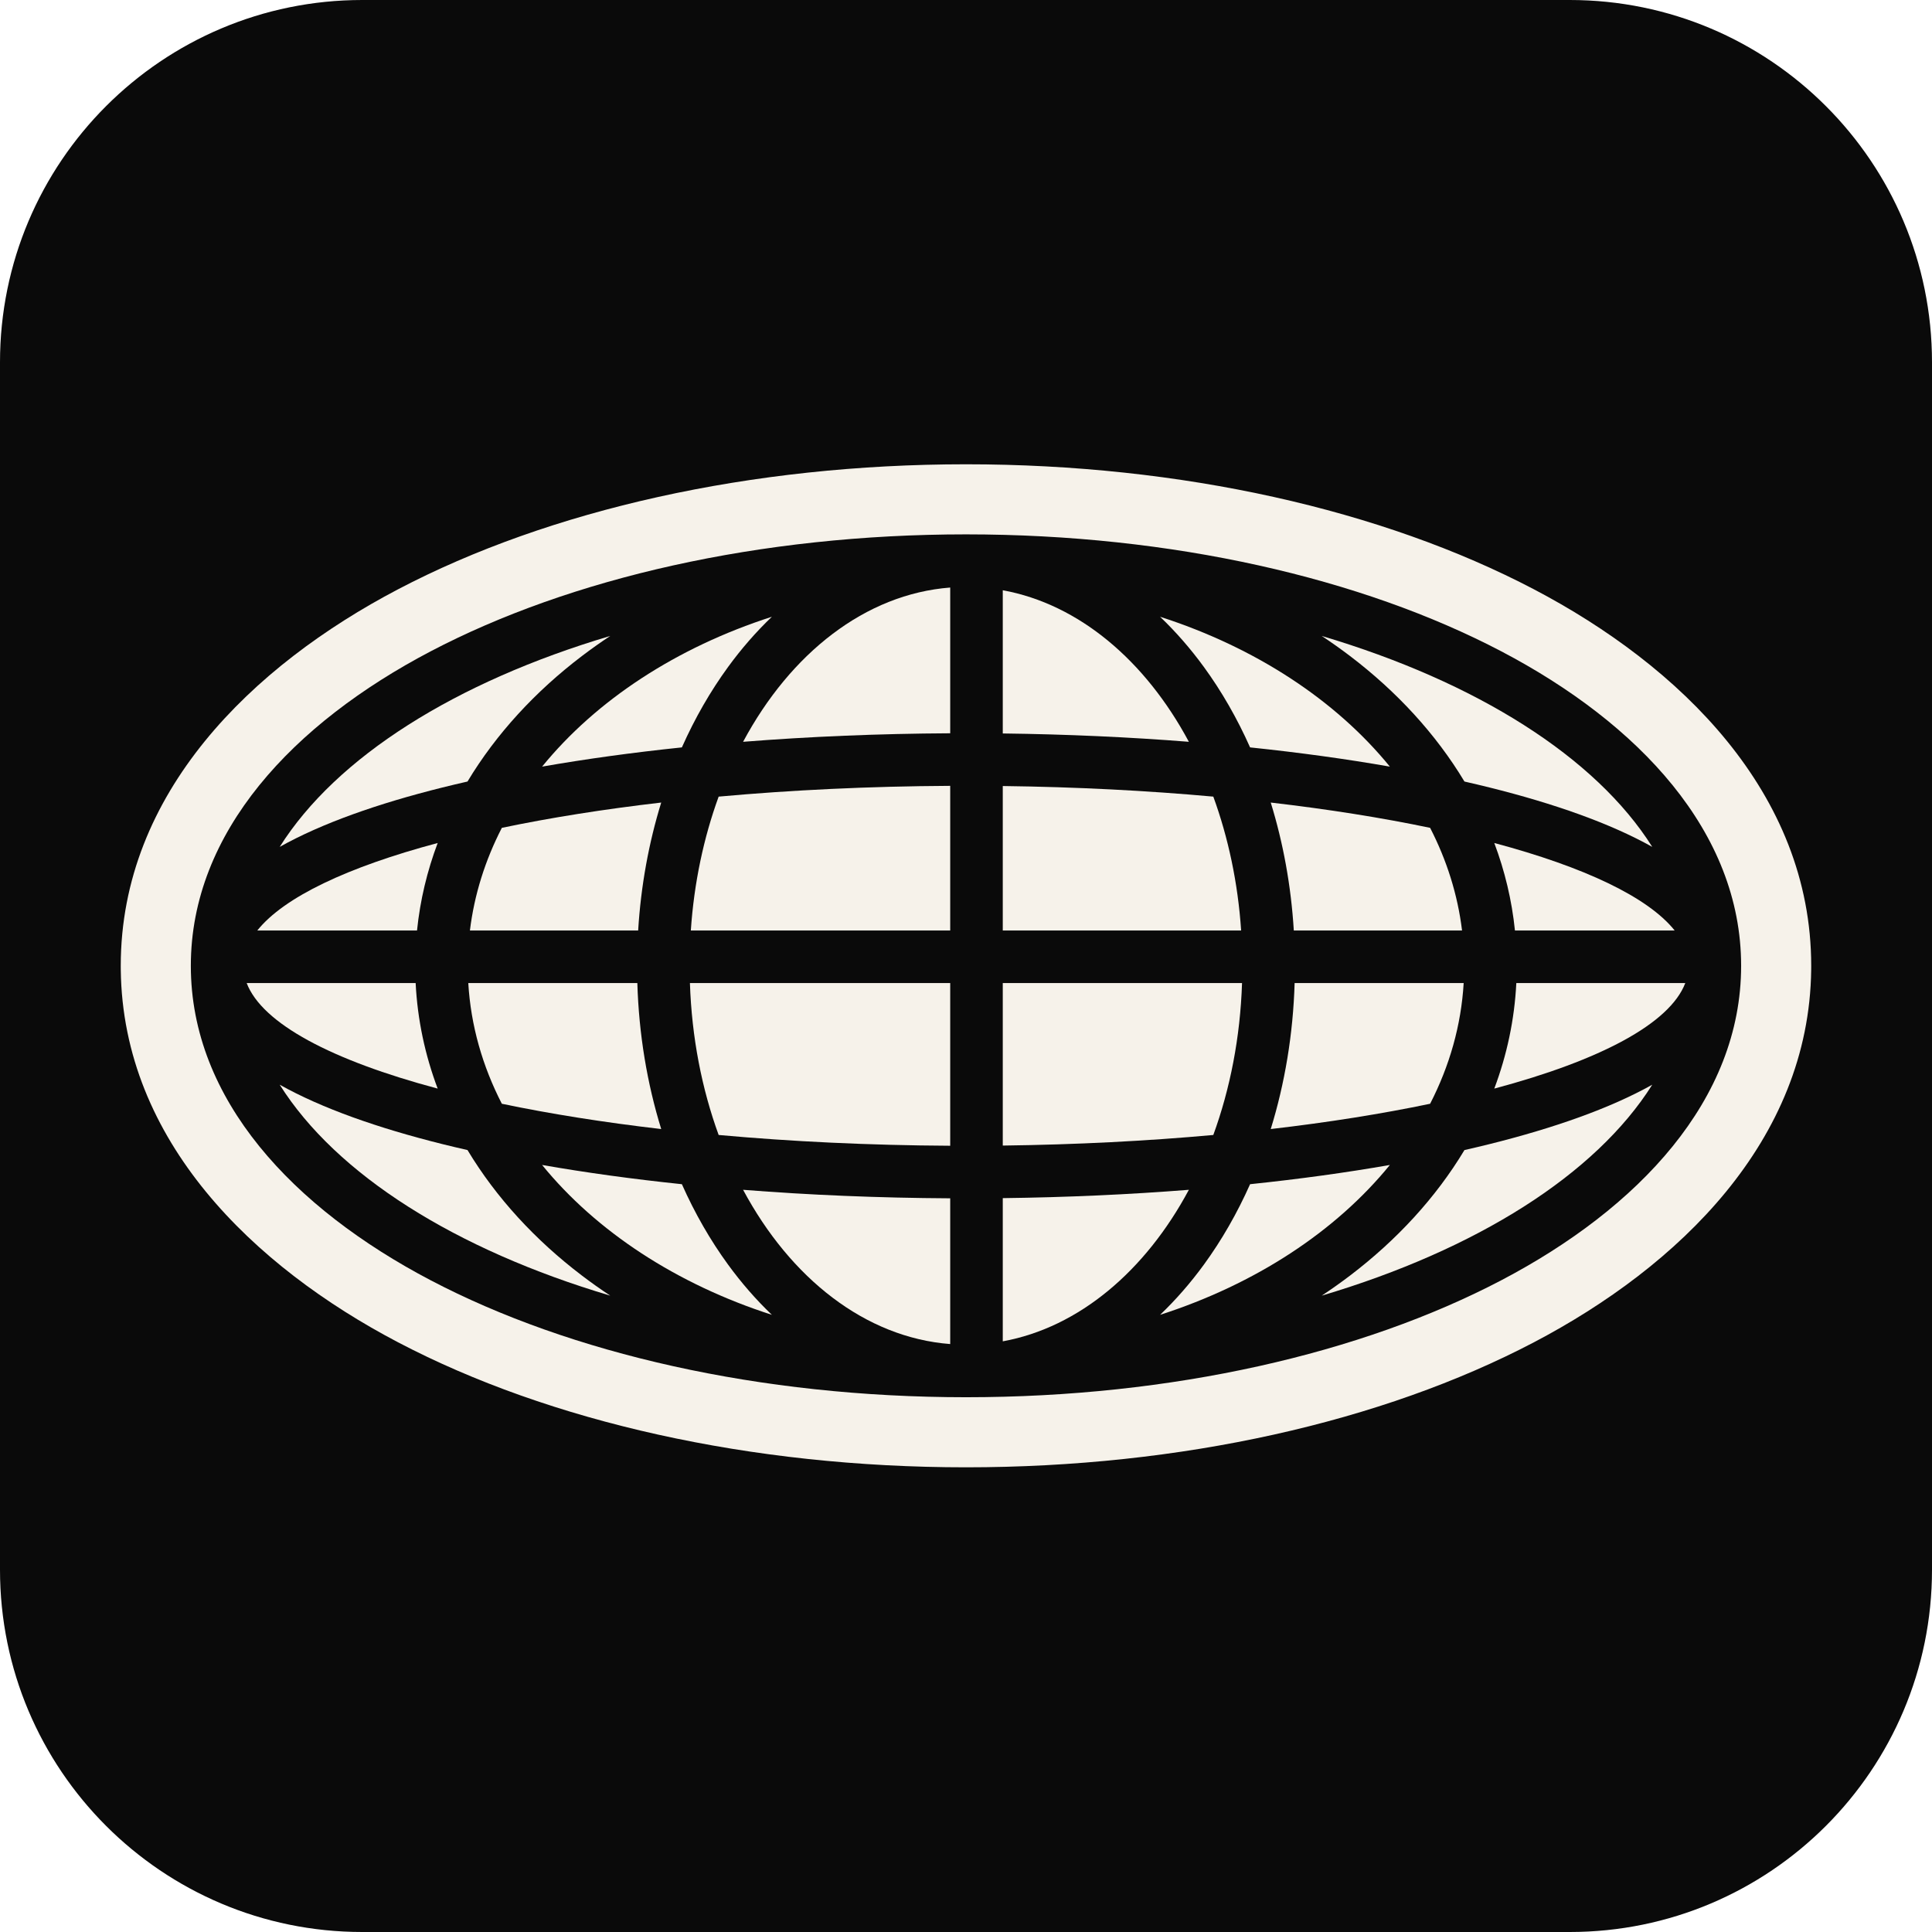
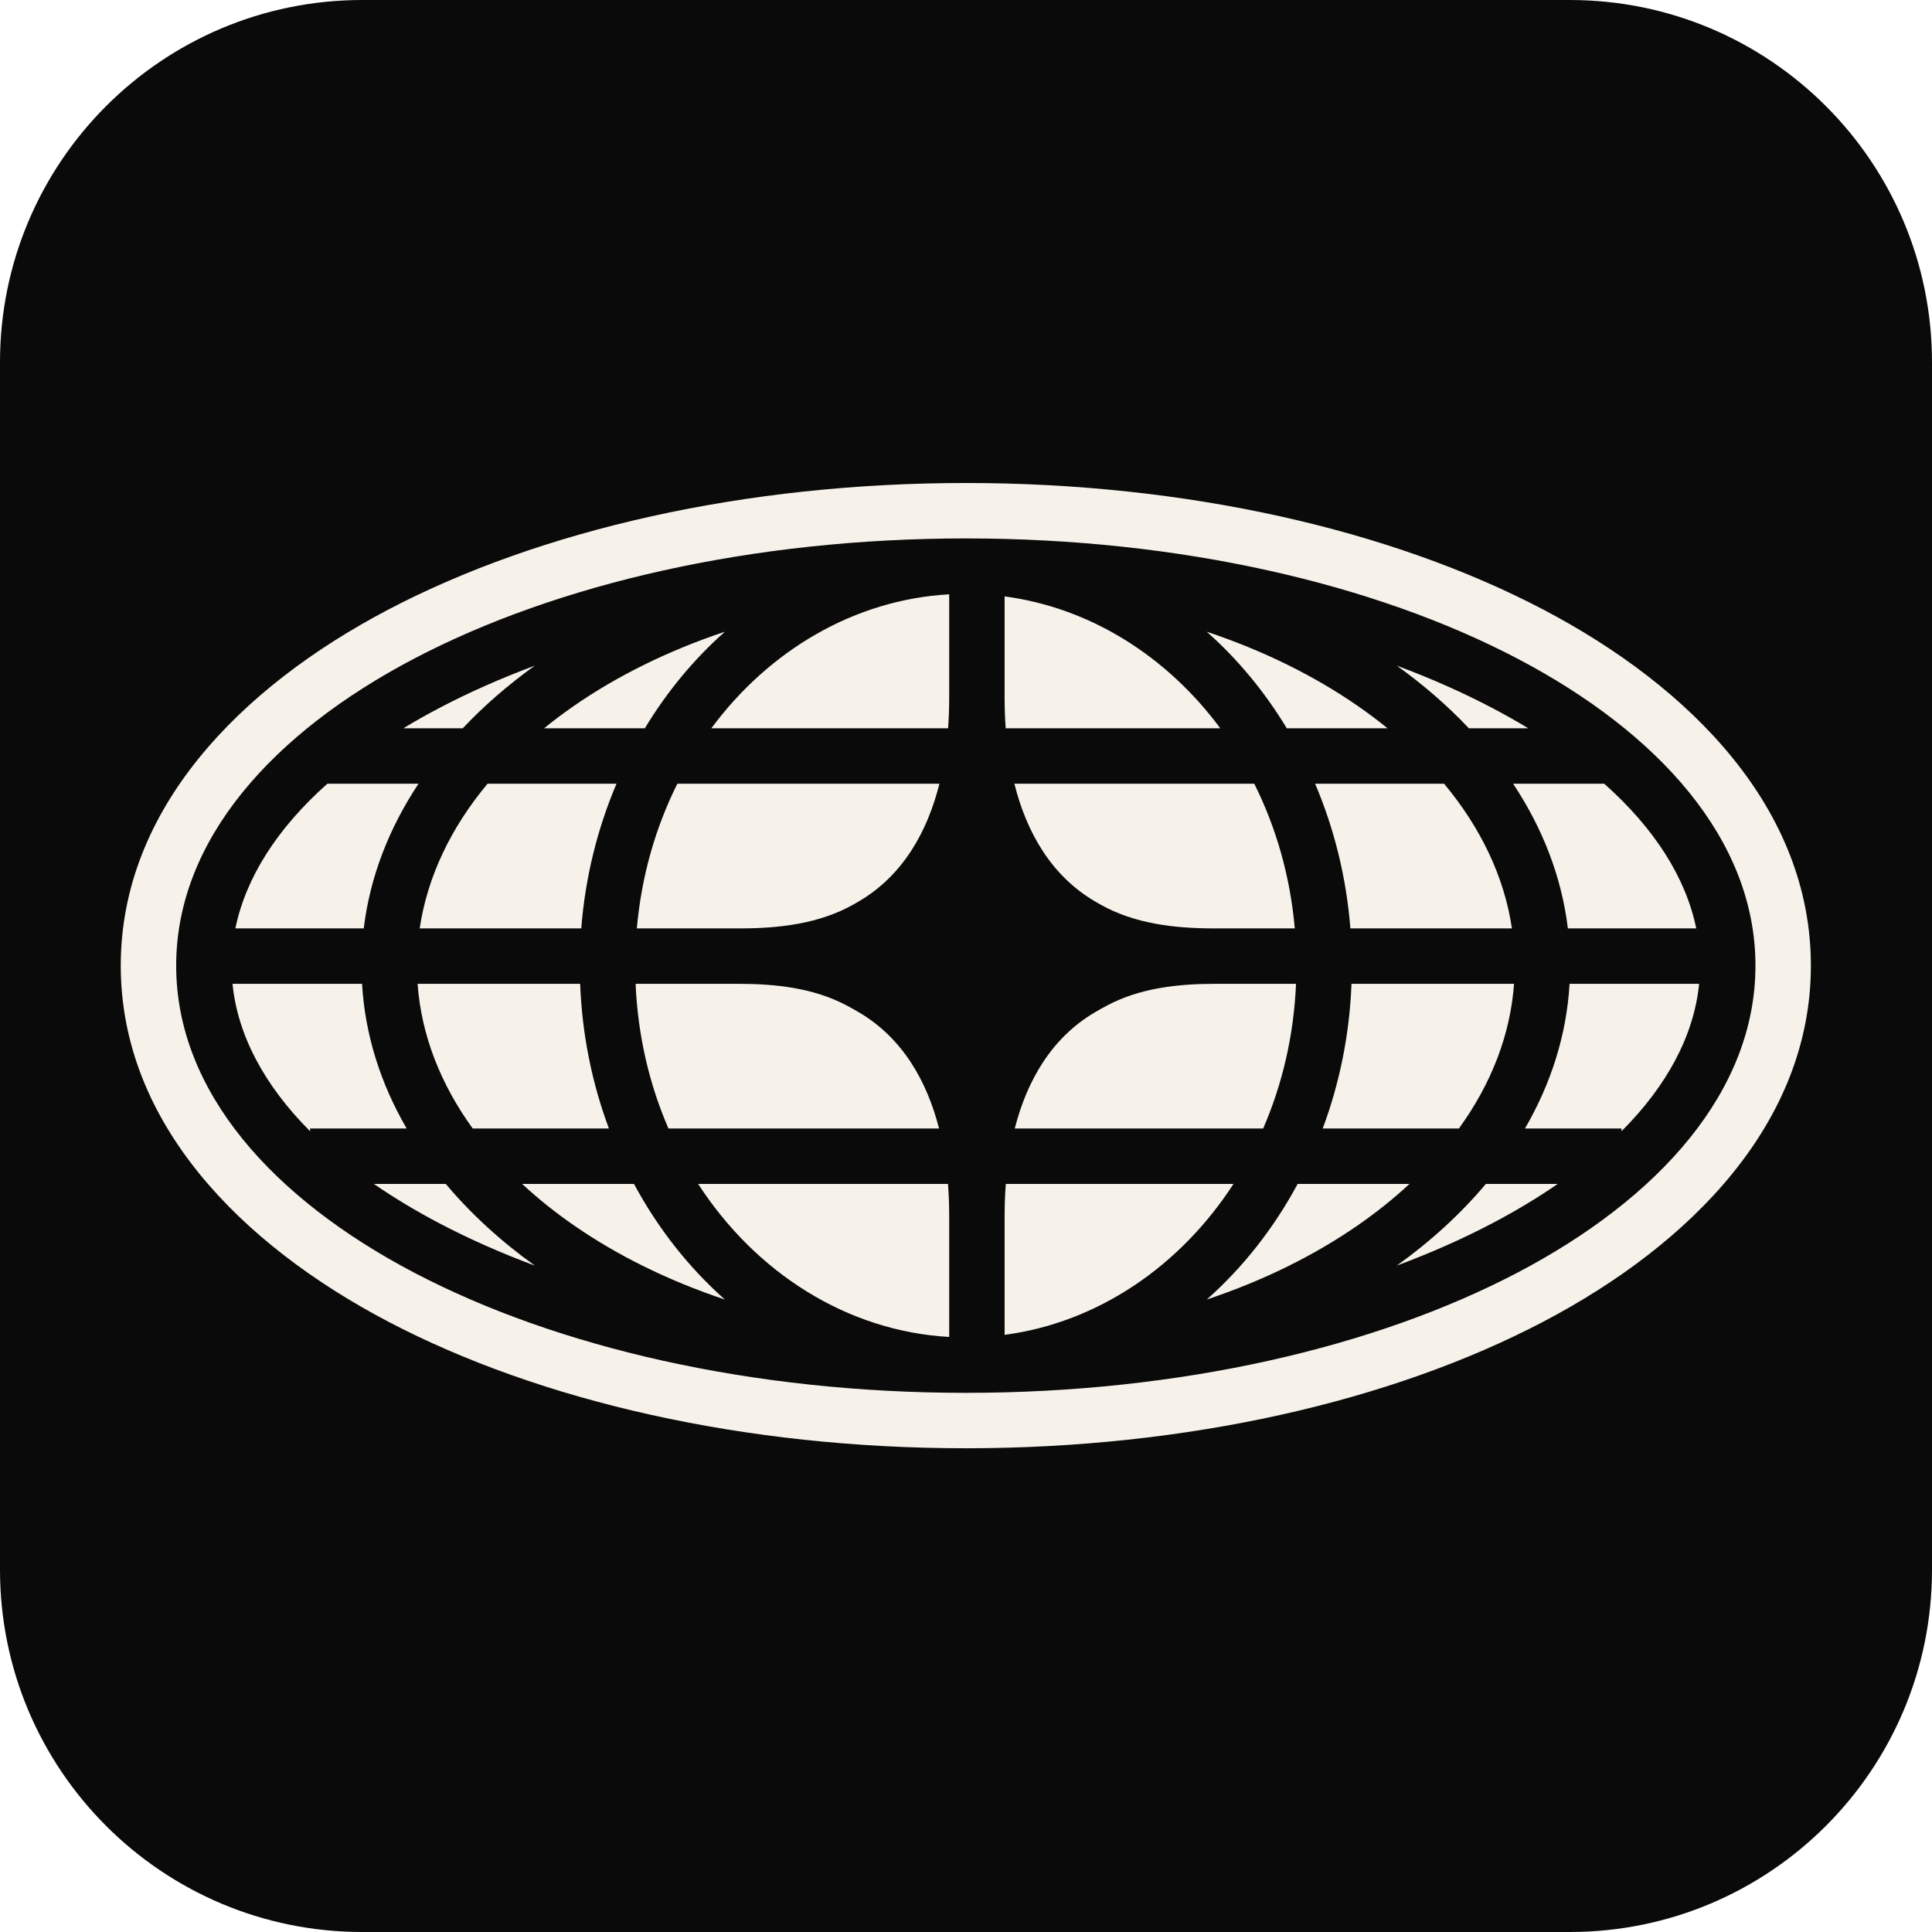
<svg xmlns="http://www.w3.org/2000/svg" viewBox="0 0 32 32" width="32" height="32">
  <rect width="32" height="32" rx="6" fill="#0a0a0a" />
-   <g fill="#f6f2ea" transform="translate(2, 7.69) scale(0.02902)">
-     <path d="M482.415 0C605.285 0 719.997 25.962 806.542 71.34C889.679 114.931 964.83 187.392 964.83 286.239L964.816 288.551C963.656 386.216 889.03 457.888 806.542 501.139C719.997 546.516 605.285 572.479 482.415 572.479C359.545 572.479 244.833 546.516 158.288 501.139C75.8 457.888 1.175 386.216 0.014 288.551L0 286.239C4.95911e-05 187.392 75.151 114.931 158.288 71.34C244.833 25.962 359.545 2.28882e-05 482.415 0ZM482.415 40C364.679 40 256.6 64.957 176.862 106.766C98.539 147.833 40 209.788 40 286.239C40 362.691 98.539 424.646 176.862 465.713C256.6 507.521 364.679 532.478 482.415 532.479C600.152 532.479 708.23 507.521 787.968 465.713C866.292 424.646 924.83 362.691 924.83 286.239C924.83 209.788 866.292 147.833 787.968 106.766C708.23 64.957 600.152 40 482.415 40Z" />
-     <path fill-rule="evenodd" clip-rule="evenodd" d="M355.201 414.086C382.246 464.584 424.899 498.39 473.415 502.132V418.947C432.416 418.732 392.739 417.053 355.201 414.086Z" />
-     <path fill-rule="evenodd" clip-rule="evenodd" d="M609.629 414.086C575.765 416.762 540.161 418.393 503.415 418.844V500.578C546.931 492.641 584.838 460.377 609.629 414.086Z" />
-     <path fill-rule="evenodd" clip-rule="evenodd" d="M240.484 399.916C271.331 437.802 317.136 467.903 371.629 485.451C362.56 476.791 354.205 467.178 346.651 456.822C336.506 442.912 327.651 427.495 320.264 410.892C292.079 407.954 265.356 404.268 240.484 399.916Z" />
-     <path fill-rule="evenodd" clip-rule="evenodd" d="M724.346 399.916C699.474 404.268 672.751 407.954 644.566 410.892C637.179 427.495 628.325 442.912 618.18 456.822C610.627 467.178 602.27 476.789 593.202 485.449C647.695 467.901 693.499 437.802 724.346 399.916Z" />
-     <path fill-rule="evenodd" clip-rule="evenodd" d="M90.723 354.108C123.058 405.441 191.074 448.261 279.371 474.498C273.814 470.823 268.417 466.997 263.192 463.023C236.678 442.86 214.294 418.659 197.913 391.41C193.024 390.299 188.232 389.161 183.543 387.993C146.792 378.838 114.789 367.589 90.723 354.108Z" />
-     <path fill-rule="evenodd" clip-rule="evenodd" d="M874.105 354.109C850.04 367.589 818.038 378.839 781.288 387.993C776.599 389.161 771.807 390.299 766.917 391.41C750.536 418.659 728.153 442.86 701.639 463.023C696.414 466.997 691.017 470.823 685.46 474.498C773.756 448.261 841.77 405.441 874.105 354.109Z" />
-     <path fill-rule="evenodd" clip-rule="evenodd" d="M324.856 296.081C325.871 327.141 331.664 356.496 341.254 382.797C382.619 386.55 427.077 388.699 473.415 388.946V296.081H324.856Z" />
-     <path fill-rule="evenodd" clip-rule="evenodd" d="M503.415 296.081V388.842C545.433 388.317 585.794 386.226 623.575 382.798C633.165 356.497 638.96 327.142 639.975 296.081H503.415Z" />
-     <path fill-rule="evenodd" clip-rule="evenodd" d="M669.989 296.081C669.12 325.303 664.397 353.405 656.358 379.415C689.271 375.596 719.823 370.726 747.321 364.979C758.382 343.476 765.047 320.297 766.474 296.081H669.989Z" />
-     <path fill-rule="evenodd" clip-rule="evenodd" d="M198.357 296.081C199.784 320.297 206.449 343.476 217.51 364.979C245.007 370.726 275.559 375.595 308.471 379.414C300.432 353.404 295.711 325.302 294.842 296.081H198.357Z" />
-     <path fill-rule="evenodd" clip-rule="evenodd" d="M796.52 296.081C795.478 317.085 791.118 337.254 783.945 356.326C844.303 340.22 884.111 319.275 892.961 296.081H796.52Z" />
-     <path fill-rule="evenodd" clip-rule="evenodd" d="M71.869 296.081C80.719 319.275 120.526 340.219 180.884 356.325C173.712 337.254 169.353 317.085 168.312 296.081H71.869Z" />
-     <path fill-rule="evenodd" clip-rule="evenodd" d="M180.885 216.15C129.616 229.831 93.174 247.005 77.938 266.081H169.096C170.867 248.774 174.894 232.079 180.885 216.15Z" />
-     <path fill-rule="evenodd" clip-rule="evenodd" d="M308.472 193.063C275.559 196.883 245.007 201.753 217.509 207.5C208.029 225.93 201.78 245.591 199.289 266.081H295.312C296.875 240.56 301.383 215.998 308.472 193.063Z" />
-     <path fill-rule="evenodd" clip-rule="evenodd" d="M473.415 183.53C427.076 183.777 382.619 185.928 341.254 189.682C332.733 213.052 327.209 238.834 325.372 266.081H473.415V183.53Z" />
-     <path fill-rule="evenodd" clip-rule="evenodd" d="M503.415 266.081H639.459C637.622 238.834 632.098 213.052 623.577 189.682C585.795 186.253 545.434 184.162 503.415 183.637V266.081Z" />
-     <path fill-rule="evenodd" clip-rule="evenodd" d="M656.358 193.063C663.447 215.998 667.956 240.56 669.52 266.081H765.542C763.051 245.591 756.802 225.93 747.322 207.5C719.824 201.753 689.271 196.883 656.358 193.063Z" />
-     <path fill-rule="evenodd" clip-rule="evenodd" d="M783.945 216.15C789.936 232.079 793.964 248.774 795.735 266.081H886.893C871.656 247.005 835.214 229.831 783.945 216.15Z" />
-     <path fill-rule="evenodd" clip-rule="evenodd" d="M279.374 97.978C191.075 124.216 123.057 167.037 90.722 218.37C114.788 204.889 146.791 193.64 183.543 184.485C188.232 183.317 193.024 182.178 197.914 181.066C214.295 153.818 236.679 129.619 263.192 109.456C268.418 105.482 273.816 101.654 279.374 97.978Z" />
-     <path fill-rule="evenodd" clip-rule="evenodd" d="M685.457 97.978C691.015 101.654 696.413 105.482 701.639 109.456C728.152 129.619 750.535 153.819 766.916 181.066C771.806 182.178 776.598 183.317 781.288 184.485C818.038 193.64 850.041 204.889 874.106 218.369C841.77 167.037 773.755 124.215 685.457 97.978Z" />
-     <path fill-rule="evenodd" clip-rule="evenodd" d="M371.629 87.026C317.136 104.574 271.331 134.676 240.484 172.562C265.356 168.21 292.079 164.523 320.264 161.586C327.651 144.983 336.506 129.566 346.651 115.656C354.205 105.3 362.56 95.687 371.629 87.026Z" />
-     <path fill-rule="evenodd" clip-rule="evenodd" d="M593.201 87.027C602.27 95.688 610.626 105.3 618.18 115.656C628.325 129.566 637.179 144.983 644.566 161.586C672.751 164.523 699.474 168.21 724.346 172.562C693.499 134.676 647.694 104.575 593.201 87.027Z" />
-     <path fill-rule="evenodd" clip-rule="evenodd" d="M473.415 70.346C424.9 74.088 382.246 107.893 355.201 158.392C392.739 155.425 432.416 153.745 473.415 153.53V70.346Z" />
-     <path fill-rule="evenodd" clip-rule="evenodd" d="M503.415 153.634C540.161 154.085 575.765 155.715 609.629 158.392C584.838 112.101 546.931 79.837 503.415 71.899V153.634Z" />
+   <g fill="#f6f2ea" transform="translate(2, 8) scale(0.0306)">
+     <path d="M457.415 0C577.077 0 687.642 25.335 769.933 68.481C850.058 110.493 914.83 176.387 914.83 261.239C914.83 346.091 850.059 411.986 769.933 453.998C687.642 497.145 577.076 522.479 457.415 522.479C337.754 522.478 227.188 497.145 144.897 453.998C64.772 411.986 0 346.091 0 261.239C4.95911e-05 176.387 64.772 110.493 144.897 68.481C227.188 25.335 337.753 2.28882e-05 457.415 0ZM457.415 30C341.604 30 236.013 54.581 158.828 95.051C82.35 135.15 30 193.157 30 261.239C30 329.321 82.35 387.329 158.828 427.429C236.013 467.899 341.604 492.478 457.415 492.479C573.226 492.479 678.817 467.899 756.002 427.429C832.48 387.329 884.83 329.321 884.83 261.239C884.83 193.157 832.48 135.15 756.002 95.051C678.817 54.581 573.226 30 457.415 30ZM447.762 379.399C448.207 385.1 448.416 390.819 448.416 396.496V462.225C393.093 459.109 343.637 427.435 312.534 379.399H447.762ZM602.297 379.399C573.461 423.933 528.851 454.403 478.416 461.092V396.495C478.416 390.818 478.626 385.099 479.071 379.399H602.297ZM277.807 379.399C290.681 403.351 307.364 424.569 326.986 441.969C296.377 431.761 268.782 418.103 245.271 401.813C235.114 394.776 225.762 387.283 217.272 379.399H277.807ZM697.559 379.399C689.069 387.283 679.717 394.776 669.56 401.813C646.049 418.103 618.453 431.761 587.842 441.969C607.465 424.569 624.149 403.351 637.024 379.399H697.559ZM175.928 379.399C189.539 395.616 205.789 410.449 224.119 423.605C205.747 416.765 188.567 409.148 172.759 400.859C159.8 394.065 147.882 386.891 137.044 379.399H175.928ZM777.786 379.399C766.948 386.891 755.03 394.065 742.071 400.859C726.264 409.148 709.083 416.764 690.712 423.604C709.042 410.448 725.293 395.616 738.903 379.399H777.786ZM130.606 271.081C132.238 298.946 140.758 325.294 154.762 349.399H102.487V350.88C77.63 325.983 63.25 298.815 60.491 271.081H130.606ZM854.339 271.081C851.58 298.814 837.201 325.982 812.344 350.879V349.399H760.069C774.073 325.294 782.593 298.946 784.225 271.081H854.339ZM248.657 271.081C249.707 298.614 255.138 325.02 264.234 349.399H190.517C173.029 325.271 162.667 298.726 160.673 271.081H248.657ZM334.331 271.081C354.515 271.081 375.013 273.327 392.854 282.765C395.181 283.995 397.477 285.281 399.739 286.62C423.013 300.39 436.294 323.473 442.929 349.399H296.469C286.157 325.652 279.875 299.2 278.681 271.081H334.331ZM636.15 271.081C634.956 299.2 628.673 325.652 618.361 349.399H483.903C490.538 323.47 503.821 300.385 527.098 286.615C529.358 285.278 531.651 283.994 533.975 282.765C551.816 273.328 572.314 271.081 592.497 271.081H636.15ZM754.158 271.081C752.164 298.726 741.802 325.271 724.314 349.399H650.597C659.693 325.02 665.124 298.614 666.174 271.081H754.158ZM161.177 162.763C145.3 186.682 134.92 213.045 131.53 241.081H62.057C67.662 213.644 84.636 186.976 111.855 162.763H161.177ZM268.353 162.763C258.051 186.955 251.434 213.376 249.259 241.081H161.811C165.958 213.195 178.644 186.623 198.55 162.763H268.353ZM443.129 162.763C436.563 189.009 423.25 212.422 399.741 226.332C398.682 226.959 397.615 227.574 396.542 228.177C378.028 238.58 356.428 241.081 335.191 241.081H279.352C281.843 212.721 289.534 186.243 301.286 162.763H443.129ZM613.544 162.763C625.296 186.243 632.988 212.721 635.479 241.081H591.638C570.401 241.081 548.801 238.58 530.287 228.177C529.216 227.575 528.152 226.962 527.096 226.337C503.584 212.427 490.268 189.012 483.702 162.763H613.544ZM716.281 162.763C736.187 186.623 748.873 213.195 753.021 241.081H665.572C663.397 213.376 656.781 186.955 646.479 162.763H716.281ZM802.975 162.763C830.194 186.976 847.169 213.644 852.773 241.081H783.301C779.911 213.045 769.531 186.682 753.654 162.763H802.975ZM224.114 98.876C209.747 109.189 196.658 120.531 185.115 132.763H152.99C159.282 128.948 165.874 125.23 172.759 121.62C188.565 113.332 205.744 105.717 224.114 98.876ZM326.986 80.509C310.229 95.367 295.617 113.011 283.688 132.763H229.15C234.271 128.598 239.648 124.562 245.271 120.665C268.782 104.376 296.376 90.716 326.986 80.509ZM448.416 116.456C448.416 121.871 448.227 127.324 447.823 132.763H319.678C350.932 90.544 397.157 63.14 448.416 60.253V116.456ZM478.416 61.386C524.855 67.545 566.357 93.866 595.152 132.763H479.009C478.605 127.325 478.416 121.872 478.416 116.457V61.386ZM587.842 80.509C618.453 90.716 646.049 104.375 669.56 120.665C675.183 124.562 680.56 128.598 685.681 132.763H631.143C619.214 113.01 604.599 95.368 587.842 80.509ZM690.717 98.876C709.086 105.716 726.265 113.332 742.071 121.62C748.957 125.23 755.548 128.948 761.84 132.763H729.716C718.173 120.531 705.084 109.189 690.717 98.876Z" />
  </g>
</svg>
